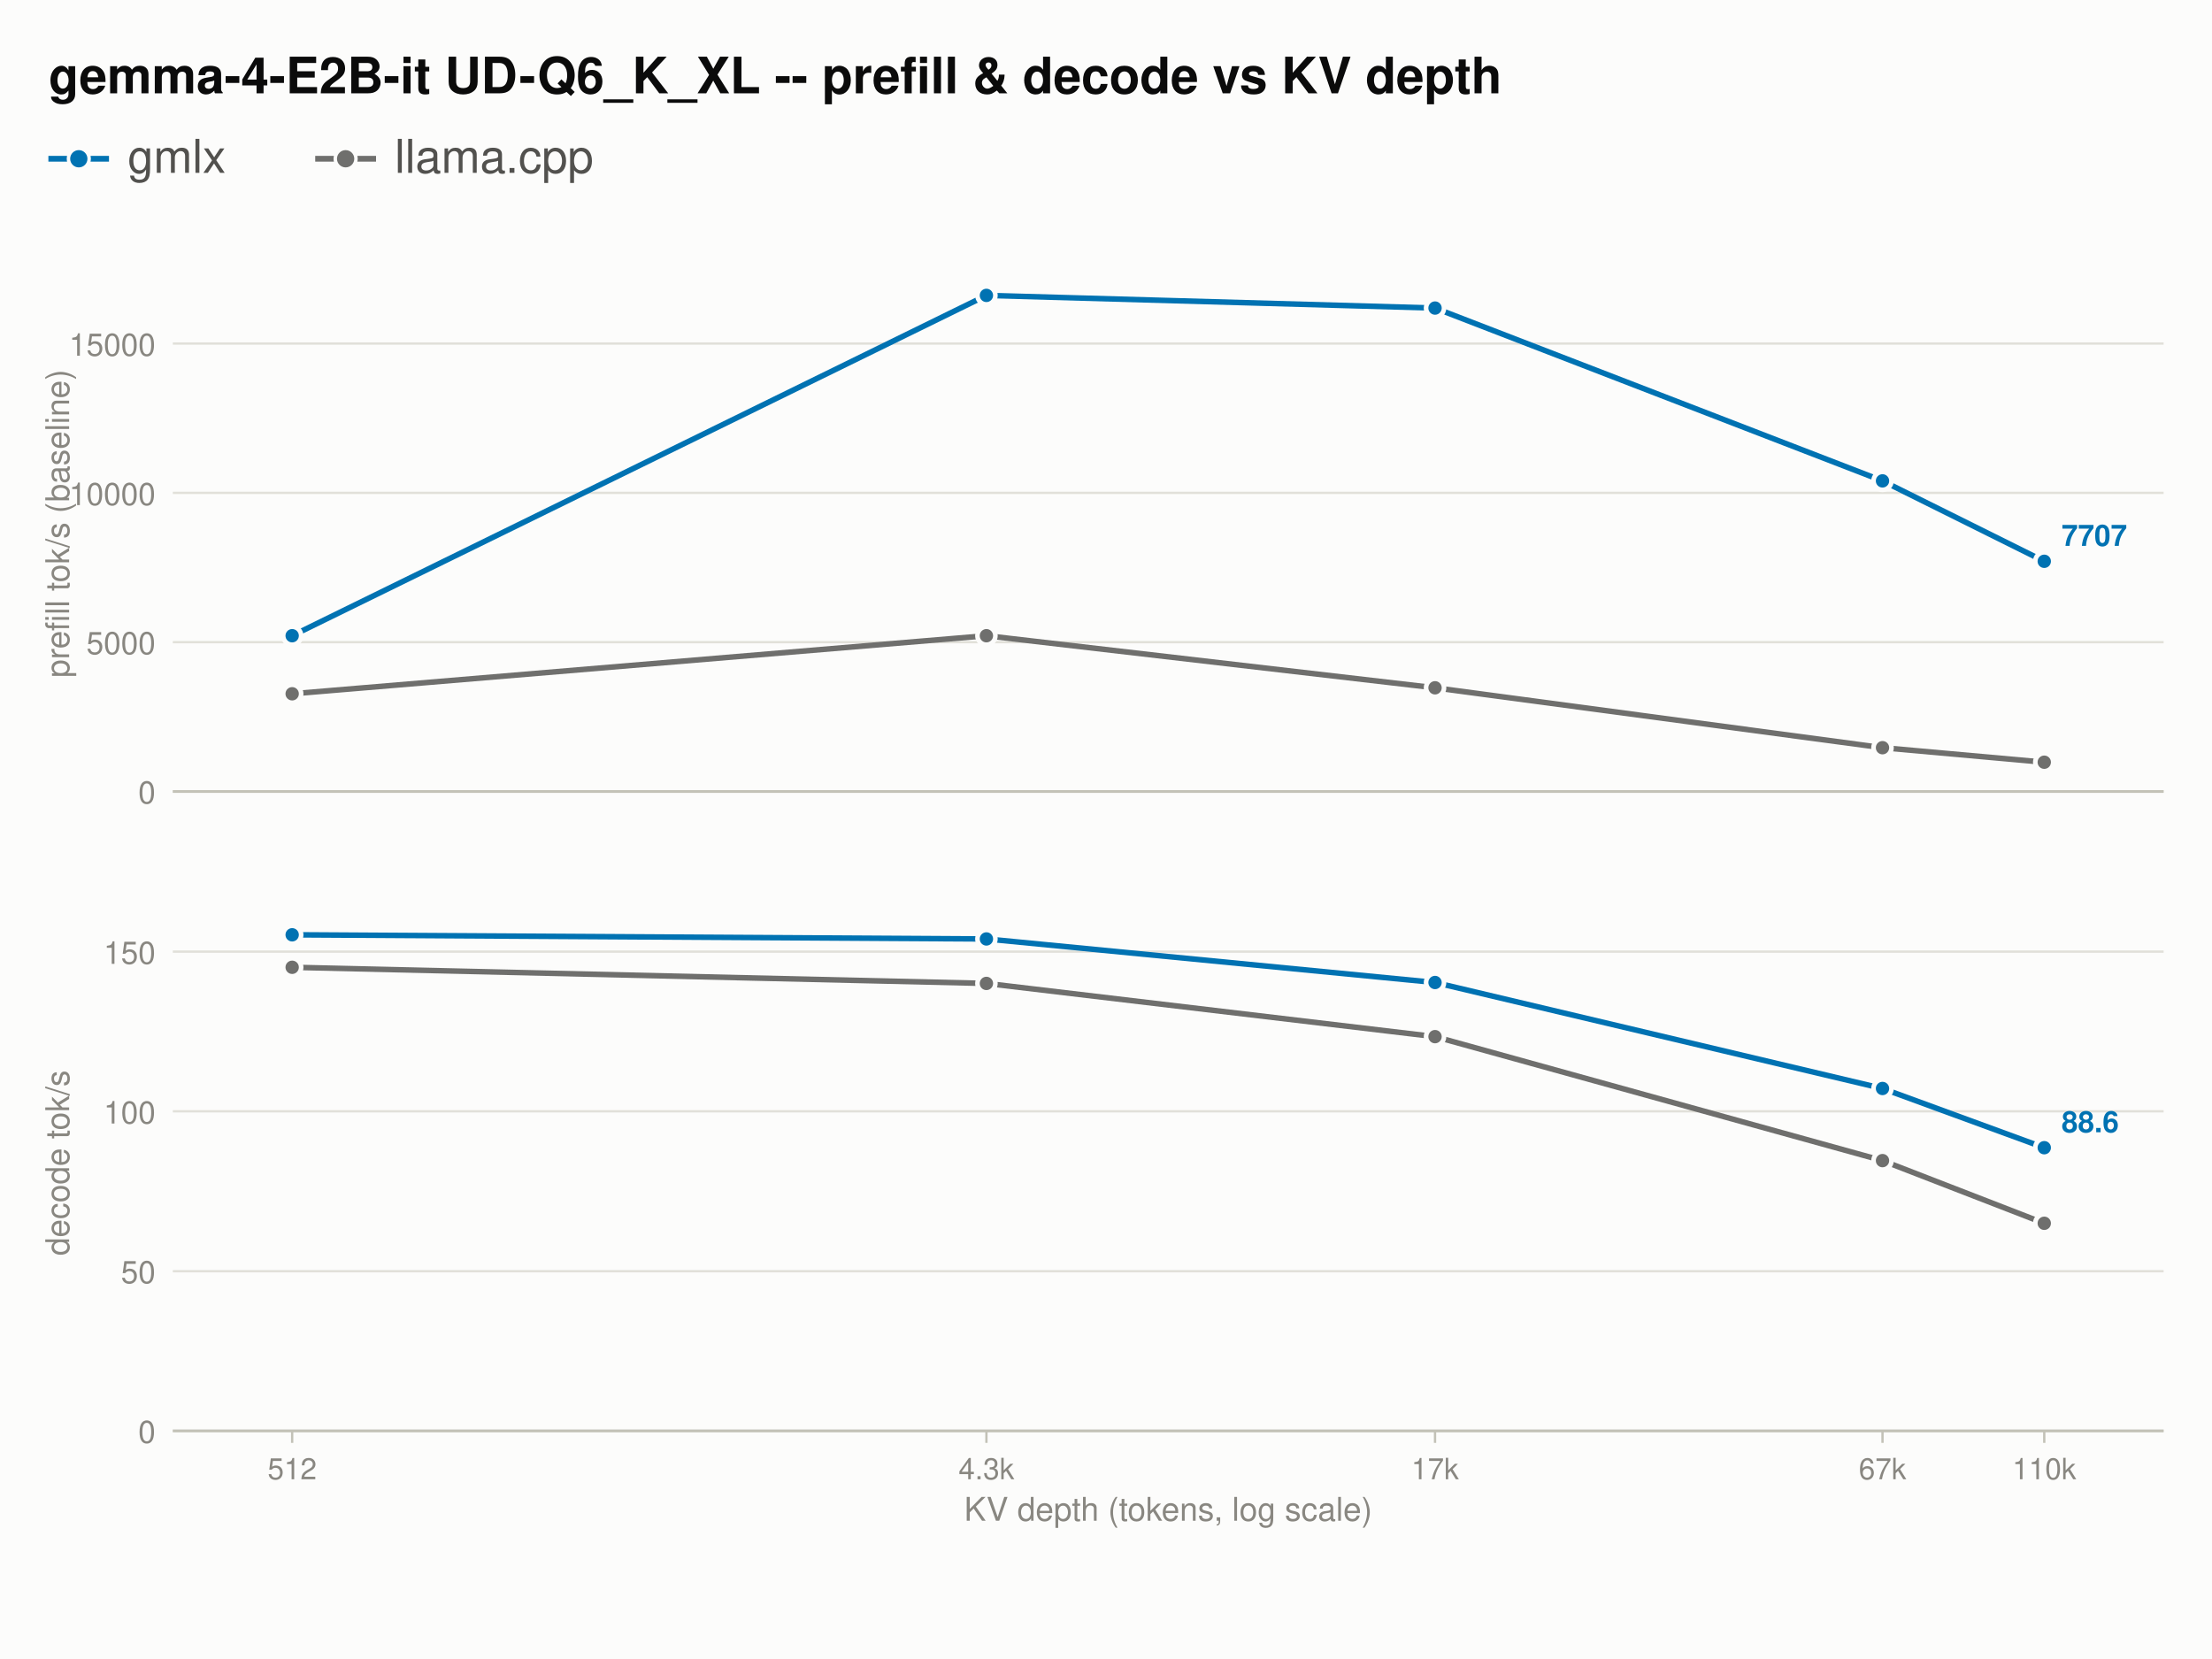
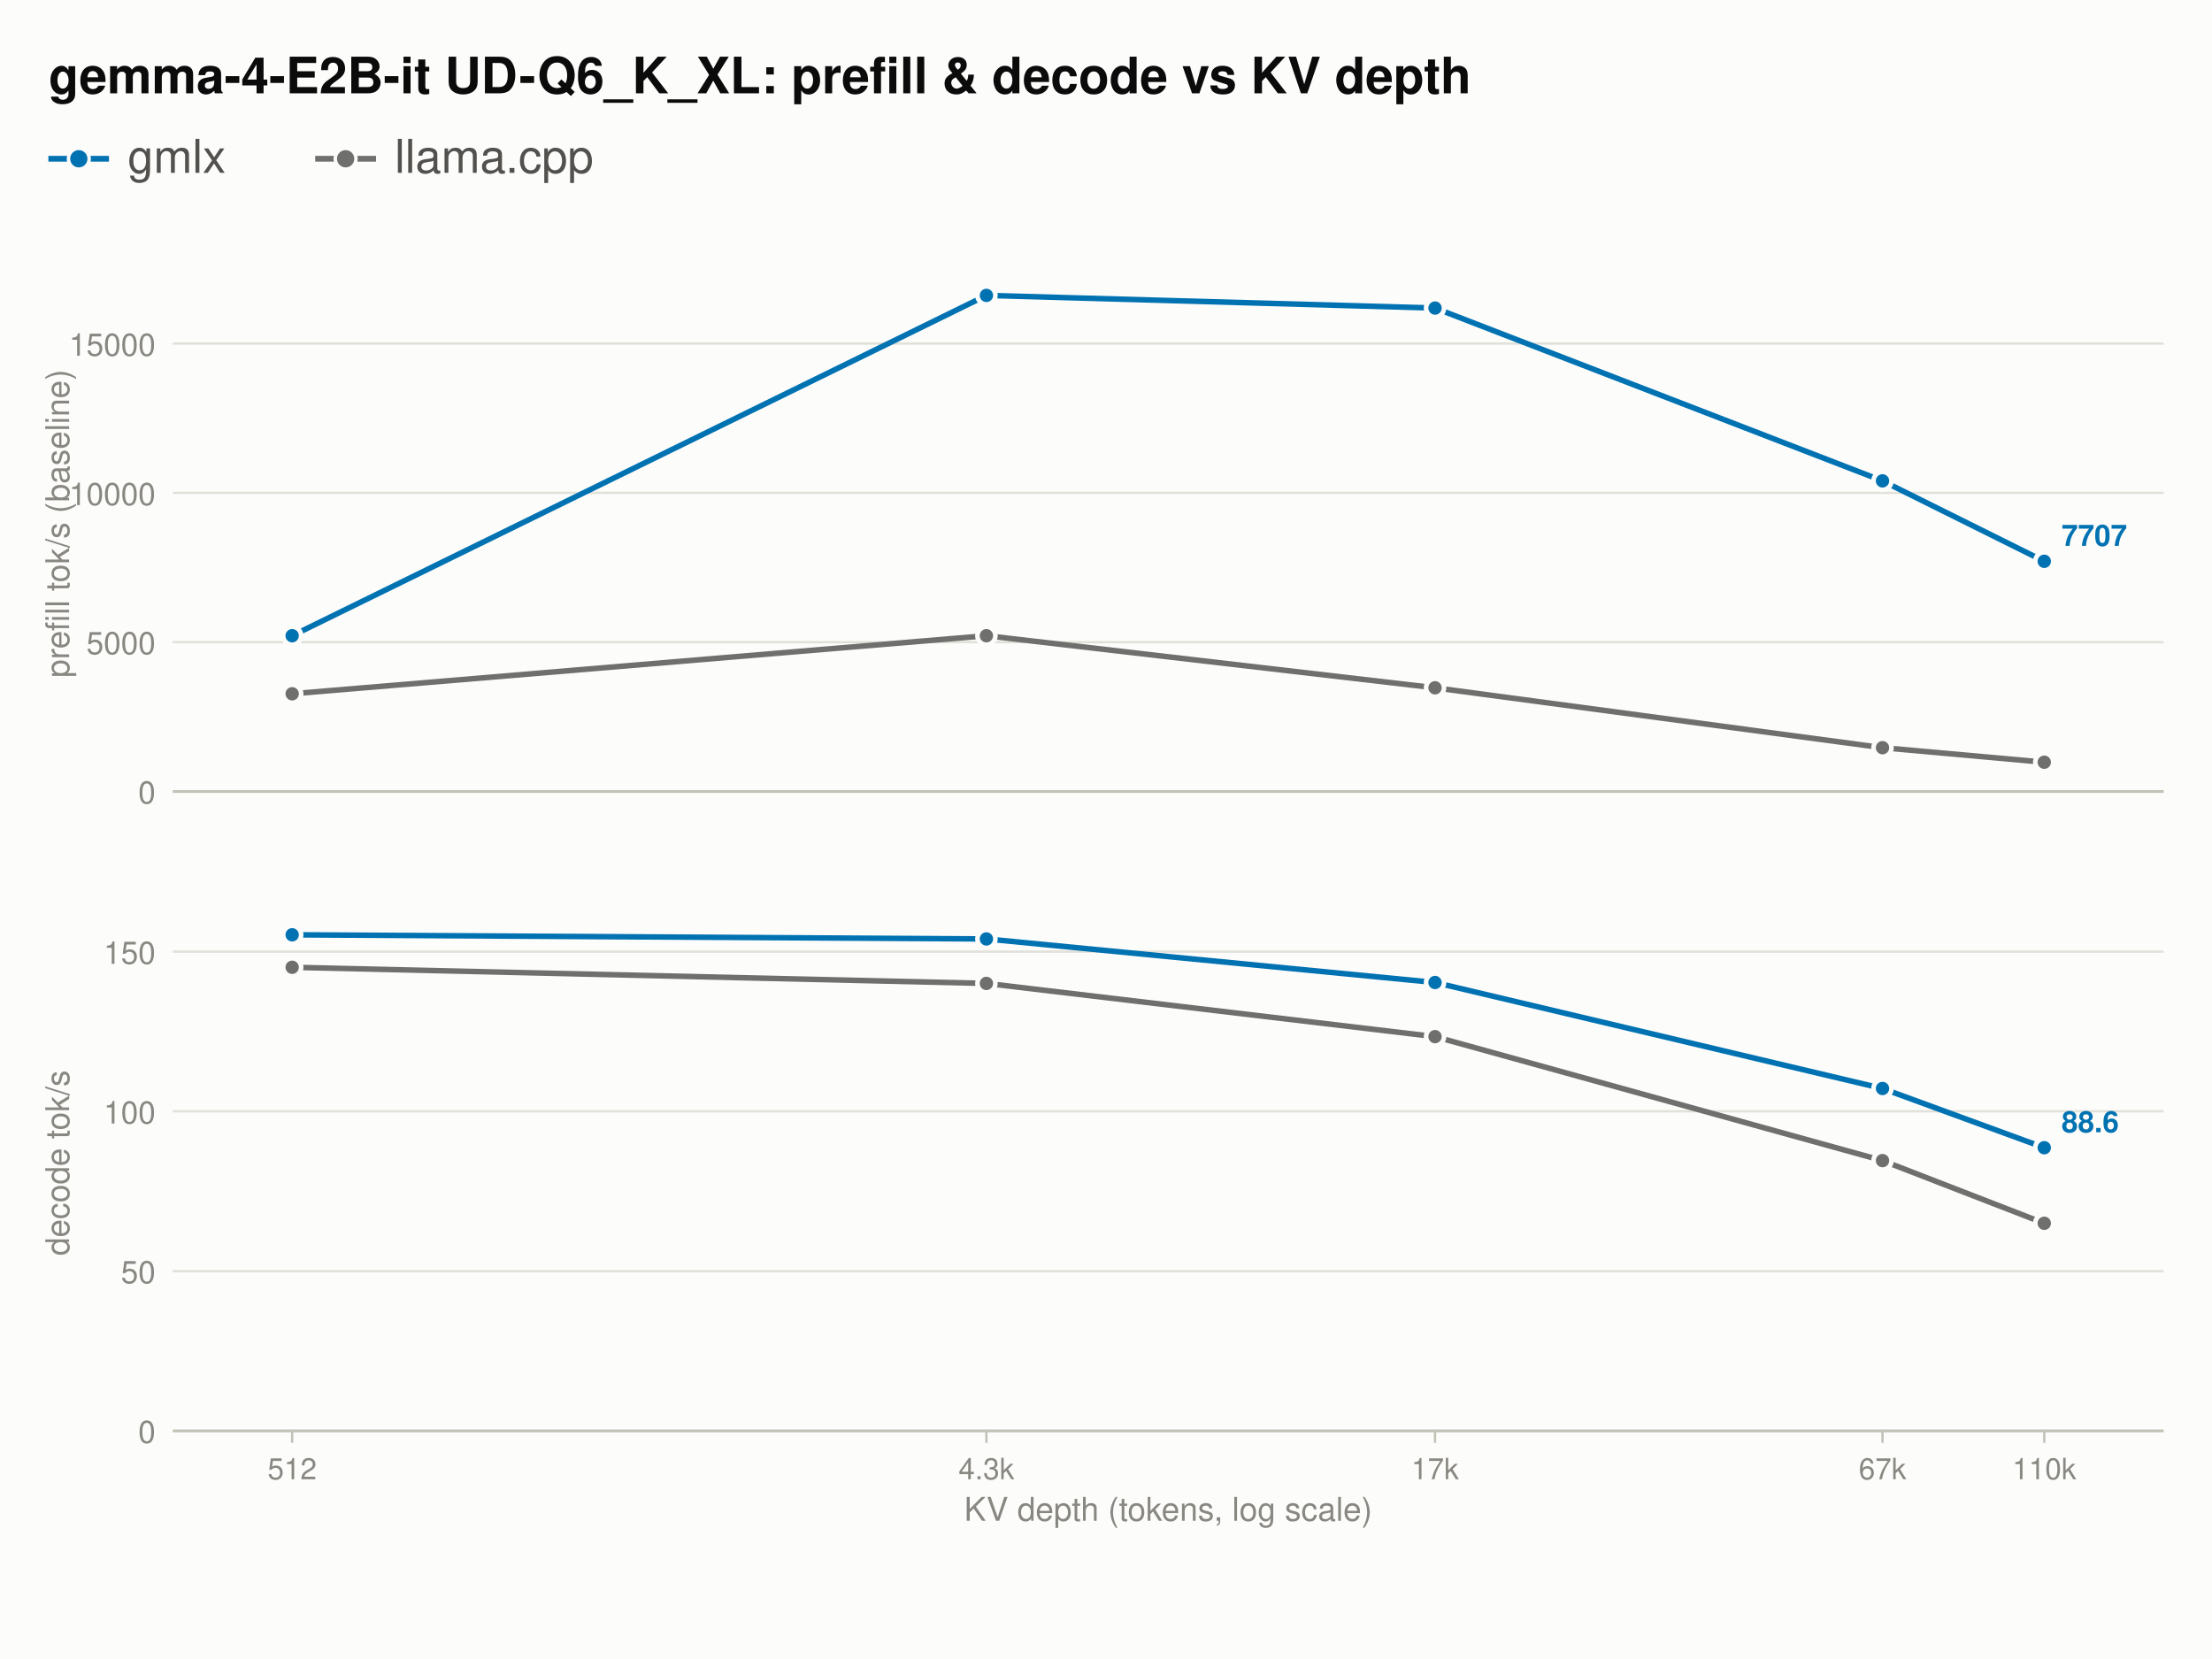
<svg xmlns="http://www.w3.org/2000/svg" width="960" height="720" viewBox="0 0 960 720" font-family="system-ui, -apple-system, 'Segoe UI', Helvetica, Arial, sans-serif">
  <rect x="0" y="0" width="960" height="720" fill="#fcfcfb" />
-   <text x="21.0" y="40.5" font-size="21.8" fill="#0b0b0b" font-weight="600">gemma-4-E2B-it UD-Q6_K_XL -- prefill &amp; decode vs KV depth</text>
+   <text x="21.0" y="40.5" font-size="21.8" fill="#0b0b0b" font-weight="600">gemma-4-E2B-it UD-Q6_K_XL: prefill &amp; decode vs KV depth</text>
  <line x1="21.0" y1="68.9" x2="47.3" y2="68.9" stroke="#0072b2" stroke-width="2.5" />
  <circle cx="34.2" cy="68.9" r="4.5" fill="#0072b2" stroke="#fcfcfb" stroke-width="1.5" />
  <text x="55.4" y="75.0" font-size="20.2" fill="#52514e">gmlx</text>
  <line x1="136.8" y1="68.9" x2="163.2" y2="68.9" stroke="#6f6f6d" stroke-width="2.5" />
  <circle cx="150.0" cy="68.9" r="4.5" fill="#6f6f6d" stroke="#fcfcfb" stroke-width="1.5" />
  <text x="171.3" y="75.0" font-size="20.2" fill="#52514e">llama.cpp</text>
  <line x1="75.0" y1="343.5" x2="939.0" y2="343.5" stroke="#e1e0d9" stroke-width="1.0" />
  <text x="67.5" y="348.7" font-size="13.5" fill="#898781" text-anchor="end" style="font-variant-numeric: tabular-nums">0</text>
  <line x1="75.0" y1="278.7" x2="939.0" y2="278.7" stroke="#e1e0d9" stroke-width="1.0" />
  <text x="67.5" y="283.9" font-size="13.5" fill="#898781" text-anchor="end" style="font-variant-numeric: tabular-nums">5000</text>
  <line x1="75.0" y1="213.9" x2="939.0" y2="213.9" stroke="#e1e0d9" stroke-width="1.0" />
  <text x="67.5" y="219.2" font-size="13.5" fill="#898781" text-anchor="end" style="font-variant-numeric: tabular-nums">10000</text>
  <line x1="75.0" y1="149.1" x2="939.0" y2="149.1" stroke="#e1e0d9" stroke-width="1.0" />
  <text x="67.5" y="154.4" font-size="13.5" fill="#898781" text-anchor="end" style="font-variant-numeric: tabular-nums">15000</text>
  <line x1="75.0" y1="343.5" x2="939.0" y2="343.5" stroke="#c3c2b7" stroke-width="1.2" />
  <line x1="126.8" y1="343.5" x2="126.8" y2="343.5" stroke="#c3c2b7" stroke-width="1.0" />
  <line x1="428.1" y1="343.5" x2="428.1" y2="343.5" stroke="#c3c2b7" stroke-width="1.0" />
  <line x1="622.8" y1="343.5" x2="622.8" y2="343.5" stroke="#c3c2b7" stroke-width="1.0" />
  <line x1="817.0" y1="343.5" x2="817.0" y2="343.5" stroke="#c3c2b7" stroke-width="1.0" />
  <line x1="887.2" y1="343.5" x2="887.2" y2="343.5" stroke="#c3c2b7" stroke-width="1.0" />
  <path d="M126.8,275.9 L428.1,128.2 L622.8,133.7 L817.0,208.7 L887.2,243.6" fill="none" stroke="#0072b2" stroke-width="2.4" stroke-linejoin="round" stroke-linecap="round" />
  <circle cx="126.8" cy="275.9" r="3.9" fill="#0072b2" stroke="#fcfcfb" stroke-width="2.0" />
  <circle cx="428.1" cy="128.2" r="3.9" fill="#0072b2" stroke="#fcfcfb" stroke-width="2.0" />
  <circle cx="622.8" cy="133.7" r="3.9" fill="#0072b2" stroke="#fcfcfb" stroke-width="2.0" />
  <circle cx="817.0" cy="208.7" r="3.9" fill="#0072b2" stroke="#fcfcfb" stroke-width="2.0" />
  <circle cx="887.2" cy="243.6" r="3.9" fill="#0072b2" stroke="#fcfcfb" stroke-width="2.0" />
  <text x="894.7" y="236.9" font-size="12.8" fill="#0072b2" font-weight="600" style="font-variant-numeric: tabular-nums">7707</text>
  <path d="M126.8,301.1 L428.1,275.9 L622.8,298.5 L817.0,324.5 L887.2,330.8" fill="none" stroke="#6f6f6d" stroke-width="2.4" stroke-linejoin="round" stroke-linecap="round" />
  <circle cx="126.8" cy="301.1" r="3.9" fill="#6f6f6d" stroke="#fcfcfb" stroke-width="2.0" />
  <circle cx="428.1" cy="275.9" r="3.9" fill="#6f6f6d" stroke="#fcfcfb" stroke-width="2.0" />
  <circle cx="622.8" cy="298.5" r="3.9" fill="#6f6f6d" stroke="#fcfcfb" stroke-width="2.0" />
  <circle cx="817.0" cy="324.5" r="3.9" fill="#6f6f6d" stroke="#fcfcfb" stroke-width="2.0" />
  <circle cx="887.2" cy="330.8" r="3.9" fill="#6f6f6d" stroke="#fcfcfb" stroke-width="2.0" />
  <text x="30.0" y="227.2" font-size="14.2" fill="#898781" text-anchor="middle" transform="rotate(-90.0 30.0 227.2)">prefill tok/s (baseline)</text>
  <line x1="75.0" y1="621.0" x2="939.0" y2="621.0" stroke="#e1e0d9" stroke-width="1.0" />
  <text x="67.5" y="626.2" font-size="13.5" fill="#898781" text-anchor="end" style="font-variant-numeric: tabular-nums">0</text>
  <line x1="75.0" y1="551.7" x2="939.0" y2="551.7" stroke="#e1e0d9" stroke-width="1.0" />
  <text x="67.5" y="556.9" font-size="13.5" fill="#898781" text-anchor="end" style="font-variant-numeric: tabular-nums">50</text>
  <line x1="75.0" y1="482.3" x2="939.0" y2="482.3" stroke="#e1e0d9" stroke-width="1.0" />
  <text x="67.5" y="487.6" font-size="13.5" fill="#898781" text-anchor="end" style="font-variant-numeric: tabular-nums">100</text>
  <line x1="75.0" y1="413.0" x2="939.0" y2="413.0" stroke="#e1e0d9" stroke-width="1.0" />
  <text x="67.5" y="418.3" font-size="13.5" fill="#898781" text-anchor="end" style="font-variant-numeric: tabular-nums">150</text>
  <line x1="75.0" y1="621.0" x2="939.0" y2="621.0" stroke="#c3c2b7" stroke-width="1.2" />
  <line x1="126.8" y1="621.0" x2="126.8" y2="626.2" stroke="#c3c2b7" stroke-width="1.0" />
  <text x="126.8" y="642.0" font-size="12.8" fill="#898781" text-anchor="middle" style="font-variant-numeric: tabular-nums">512</text>
  <line x1="428.1" y1="621.0" x2="428.1" y2="626.2" stroke="#c3c2b7" stroke-width="1.0" />
  <text x="428.1" y="642.0" font-size="12.8" fill="#898781" text-anchor="middle" style="font-variant-numeric: tabular-nums">4.3k</text>
  <line x1="622.8" y1="621.0" x2="622.8" y2="626.2" stroke="#c3c2b7" stroke-width="1.0" />
  <text x="622.8" y="642.0" font-size="12.8" fill="#898781" text-anchor="middle" style="font-variant-numeric: tabular-nums">17k</text>
  <line x1="817.0" y1="621.0" x2="817.0" y2="626.2" stroke="#c3c2b7" stroke-width="1.0" />
  <text x="817.0" y="642.0" font-size="12.8" fill="#898781" text-anchor="middle" style="font-variant-numeric: tabular-nums">67k</text>
  <line x1="887.2" y1="621.0" x2="887.2" y2="626.2" stroke="#c3c2b7" stroke-width="1.0" />
  <text x="887.2" y="642.0" font-size="12.8" fill="#898781" text-anchor="middle" style="font-variant-numeric: tabular-nums">110k</text>
  <path d="M126.8,405.7 L428.1,407.5 L622.8,426.4 L817.0,472.4 L887.2,498.1" fill="none" stroke="#0072b2" stroke-width="2.4" stroke-linejoin="round" stroke-linecap="round" />
  <circle cx="126.8" cy="405.7" r="3.9" fill="#0072b2" stroke="#fcfcfb" stroke-width="2.0" />
  <circle cx="428.1" cy="407.5" r="3.9" fill="#0072b2" stroke="#fcfcfb" stroke-width="2.0" />
  <circle cx="622.8" cy="426.4" r="3.9" fill="#0072b2" stroke="#fcfcfb" stroke-width="2.0" />
  <circle cx="817.0" cy="472.4" r="3.9" fill="#0072b2" stroke="#fcfcfb" stroke-width="2.0" />
  <circle cx="887.2" cy="498.1" r="3.9" fill="#0072b2" stroke="#fcfcfb" stroke-width="2.0" />
  <text x="894.7" y="491.4" font-size="12.8" fill="#0072b2" font-weight="600" style="font-variant-numeric: tabular-nums">88.6</text>
  <path d="M126.8,419.8 L428.1,426.8 L622.8,449.9 L817.0,503.7 L887.2,530.9" fill="none" stroke="#6f6f6d" stroke-width="2.4" stroke-linejoin="round" stroke-linecap="round" />
  <circle cx="126.8" cy="419.8" r="3.9" fill="#6f6f6d" stroke="#fcfcfb" stroke-width="2.0" />
  <circle cx="428.1" cy="426.8" r="3.9" fill="#6f6f6d" stroke="#fcfcfb" stroke-width="2.0" />
  <circle cx="622.8" cy="449.9" r="3.9" fill="#6f6f6d" stroke="#fcfcfb" stroke-width="2.0" />
  <circle cx="817.0" cy="503.7" r="3.9" fill="#6f6f6d" stroke="#fcfcfb" stroke-width="2.0" />
  <circle cx="887.2" cy="530.9" r="3.9" fill="#6f6f6d" stroke="#fcfcfb" stroke-width="2.0" />
  <text x="30.0" y="504.7" font-size="14.2" fill="#898781" text-anchor="middle" transform="rotate(-90.0 30.0 504.7)">decode tok/s</text>
  <text x="507.0" y="660.0" font-size="14.2" fill="#898781" text-anchor="middle">KV depth (tokens, log scale)</text>
</svg>
